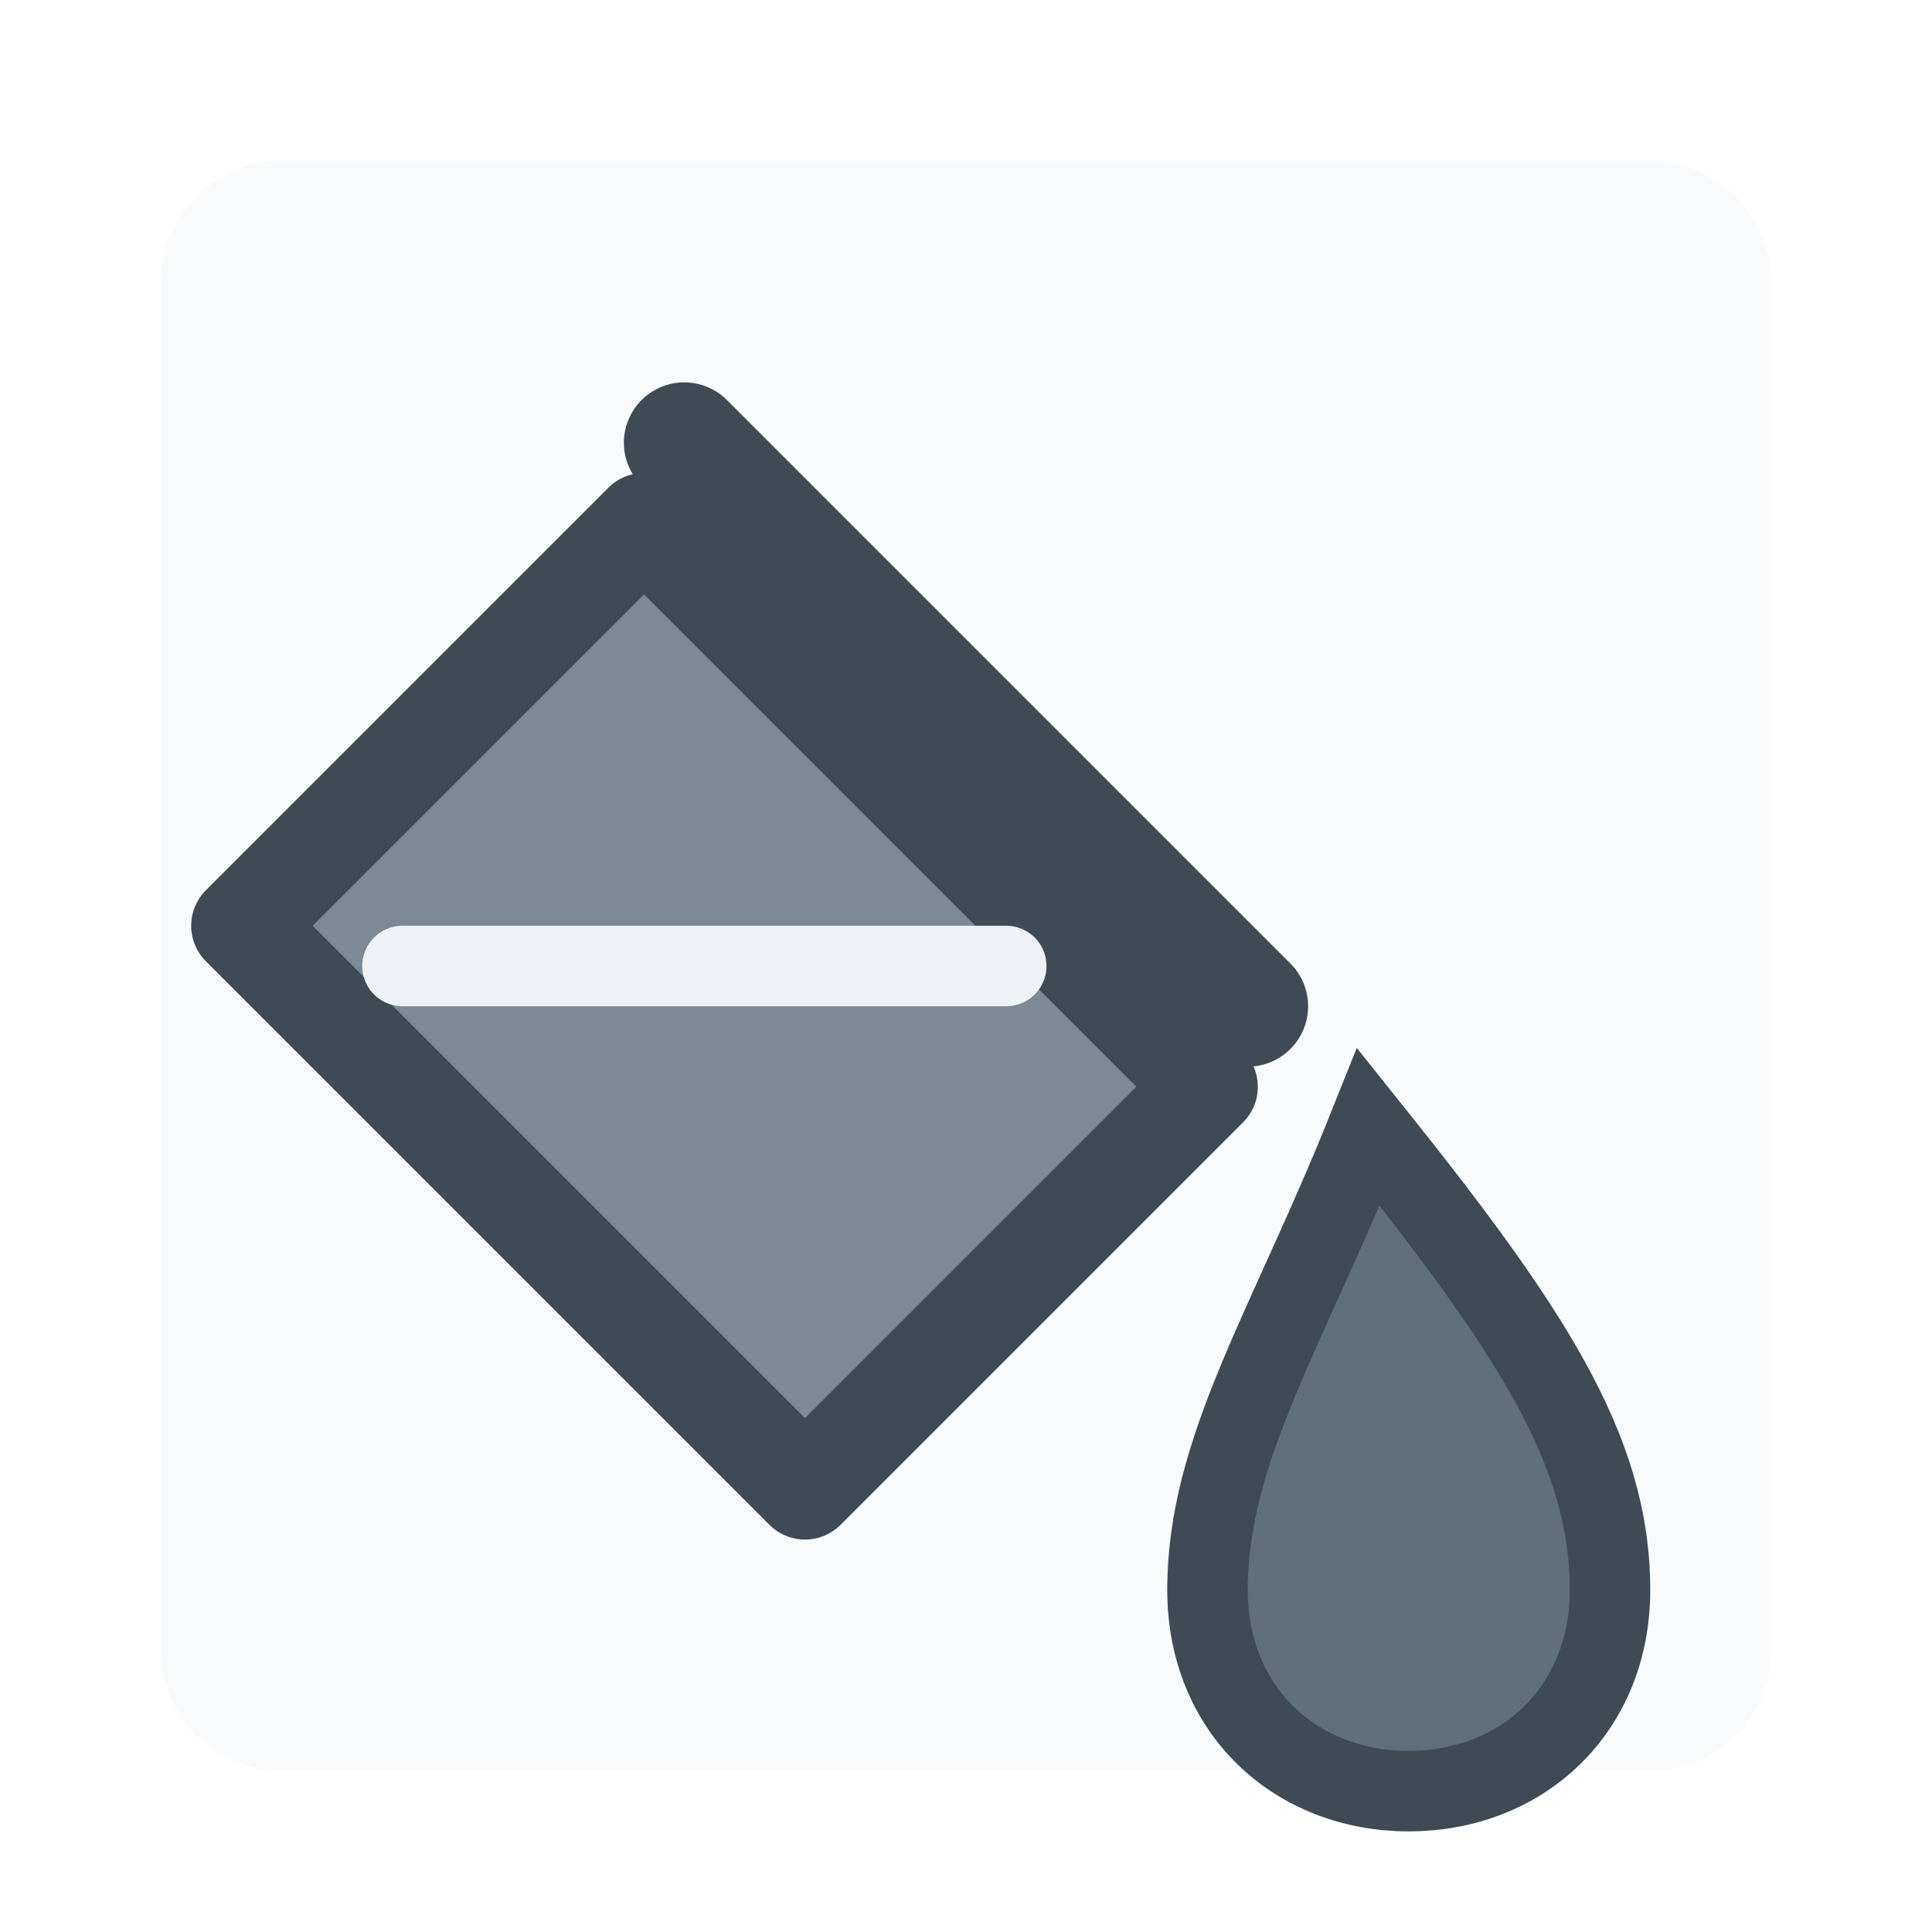
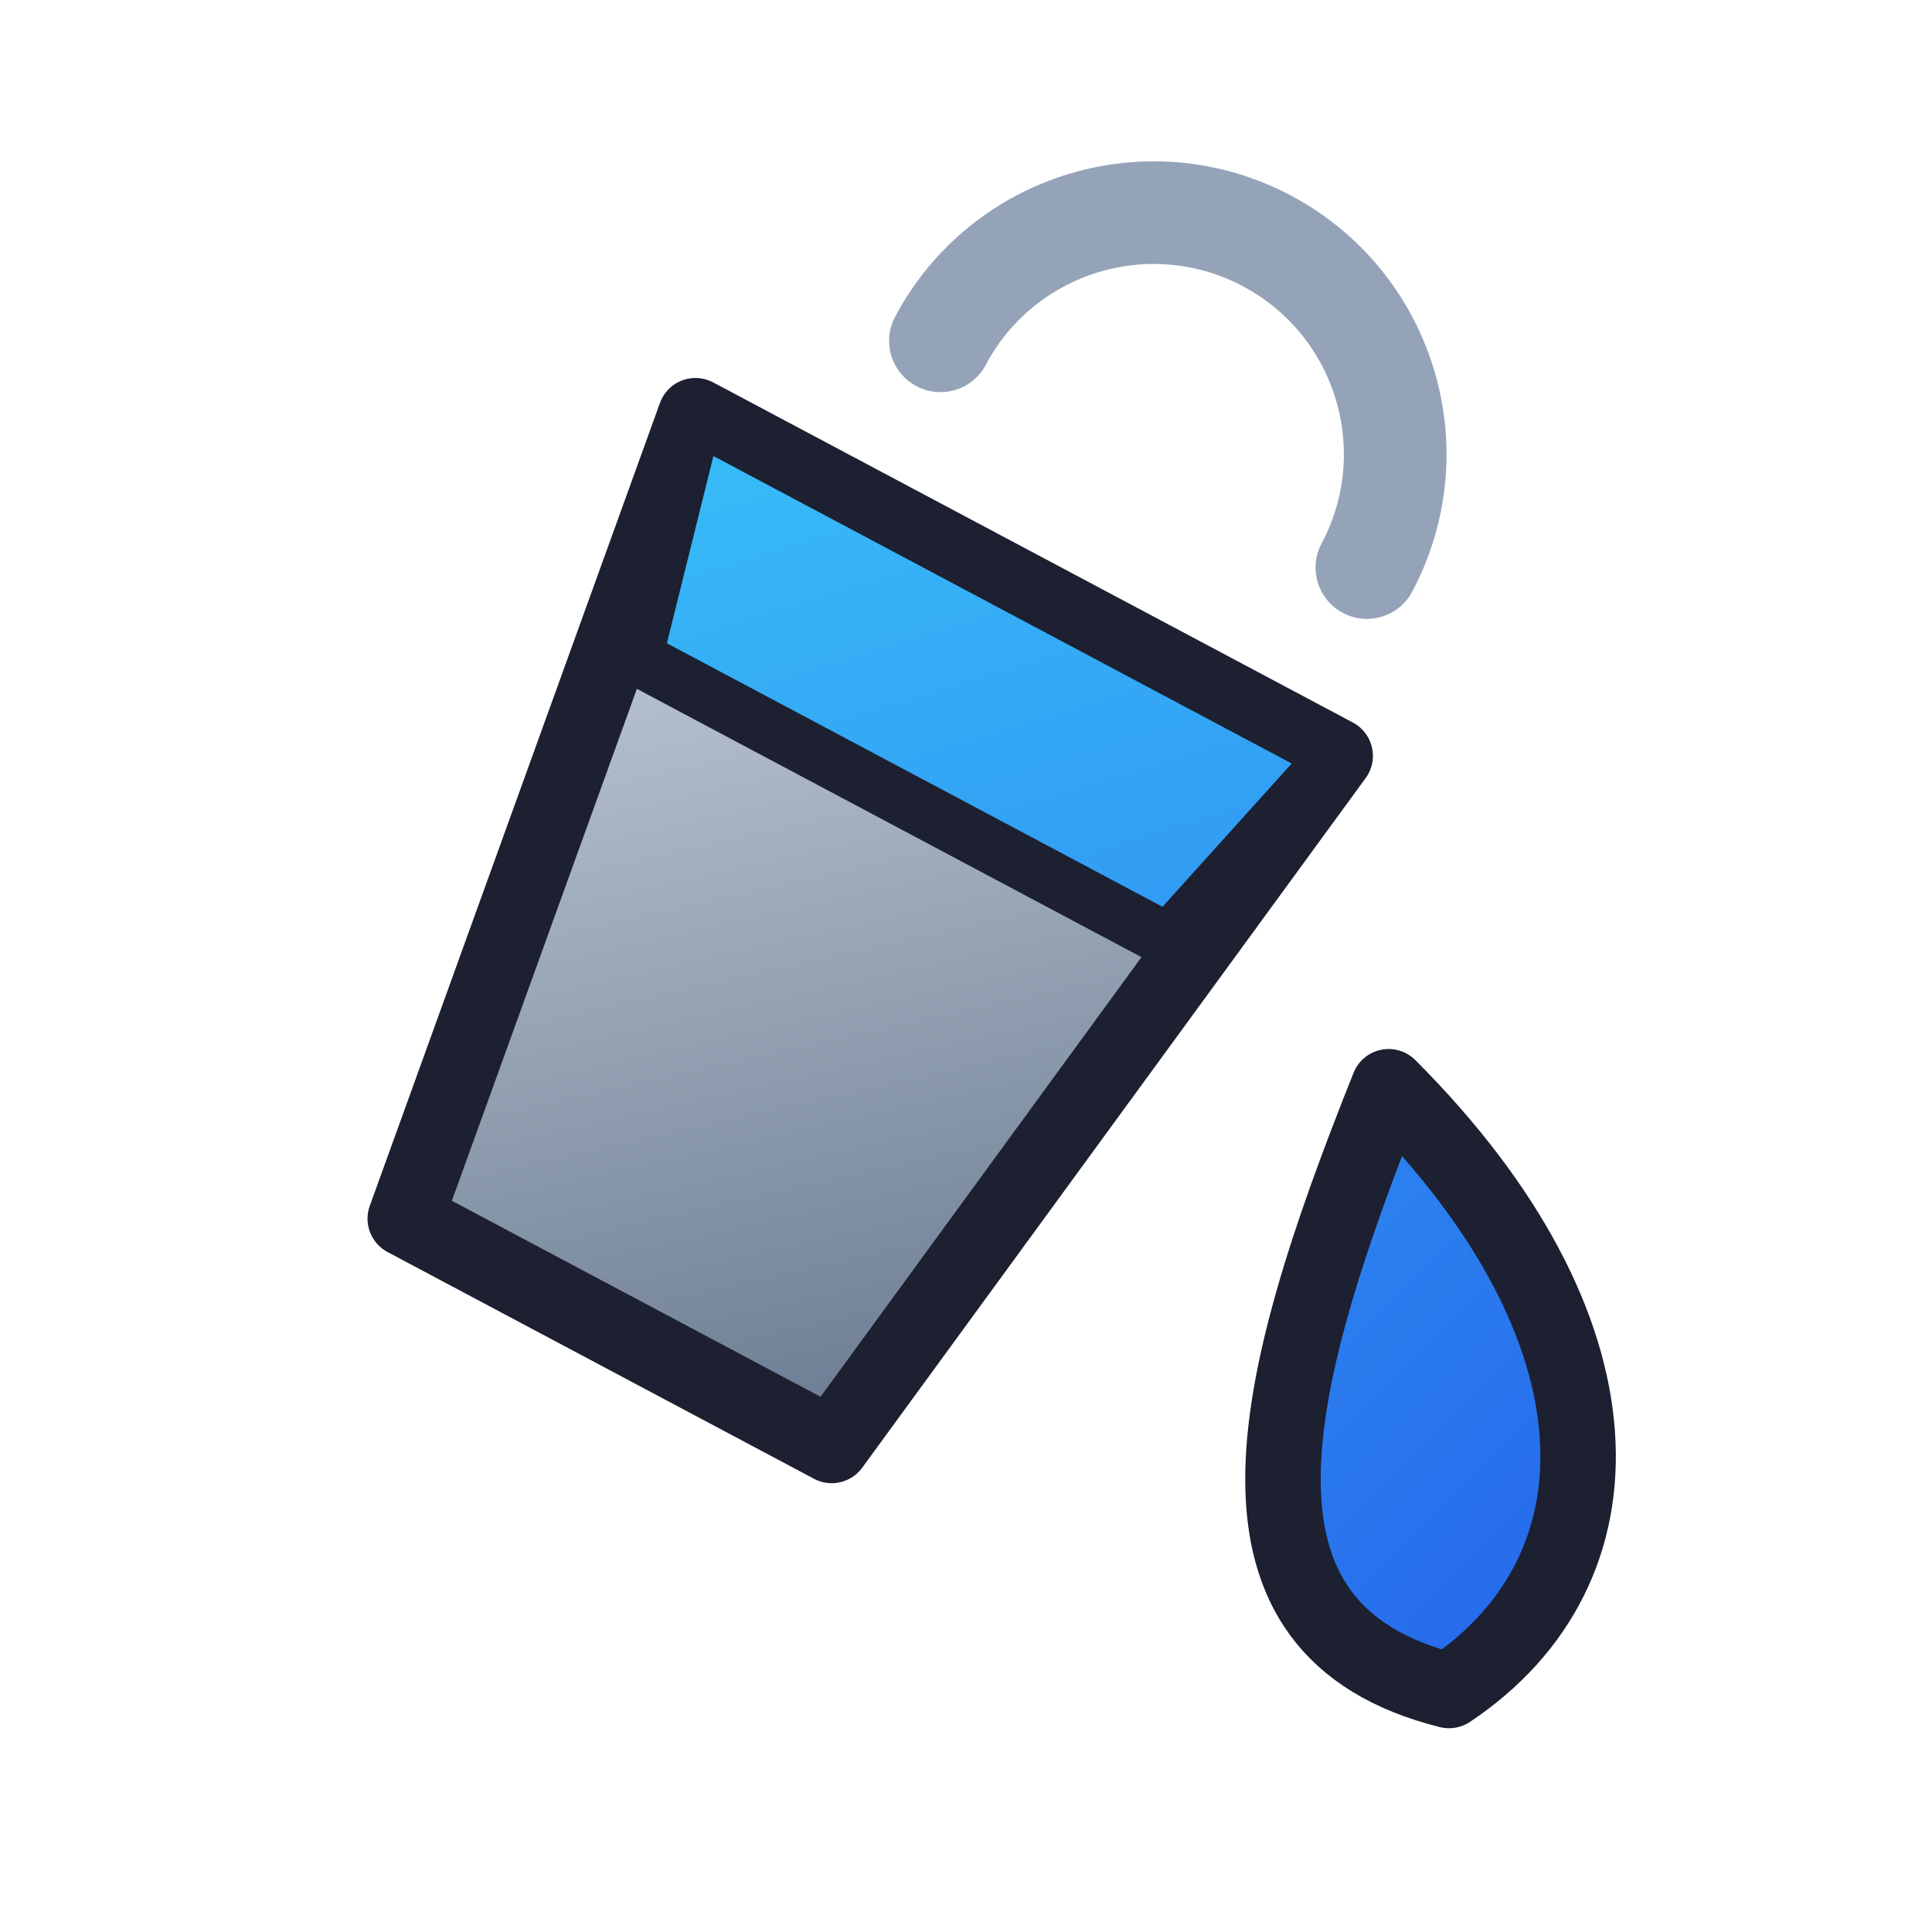
- <svg xmlns="http://www.w3.org/2000/svg" viewBox="0 0 48 48">
-   <rect x="4" y="4" width="40" height="40" rx="3" fill="#f8fafc" />
-   <path d="M16 13 30 27 20 37 6 23Z" fill="#7c8a95" stroke="#3f4a54" stroke-width="2.5" stroke-linejoin="round" />
-   <path d="M17 11 31 25" fill="none" stroke="#3f4a54" stroke-width="3" stroke-linecap="round" />
-   <path d="M10 24H25" fill="none" stroke="#eef2f7" stroke-width="2" stroke-linecap="round" />
-   <path d="M34 28C38 33 40 36 40 39.5 40 42.5 37.8 44.5 35 44.5S30 42.5 30 39.5C30 36 32 33 34 28Z" fill="#5f6f7b" stroke="#3f4a54" stroke-width="2" />
+ <svg xmlns="http://www.w3.org/2000/svg" viewBox="0 0 64 64" width="64" height="64">
+   <defs>
+     <linearGradient id="fill-body" x1="16" y1="18" x2="40" y2="46" gradientUnits="userSpaceOnUse">
+       <stop offset="0" stop-color="#cbd5e1" />
+       <stop offset="1" stop-color="#64748b" />
+     </linearGradient>
+     <linearGradient id="fill-paint" x1="16" y1="18" x2="54" y2="56" gradientUnits="userSpaceOnUse">
+       <stop offset="0" stop-color="#38bdf8" />
+       <stop offset="1" stop-color="#2563eb" />
+     </linearGradient>
+   </defs>
+   <g transform="rotate(28 28 30)">
+     <path d="M22 12 A8 8 0 0 1 38 12" fill="none" stroke="#94a3b8" stroke-width="3.4" stroke-linecap="round" />
+     <path d="M16 18 H40 L36 46 H20 Z" fill="url(#fill-body)" stroke="#1c2030" stroke-width="2.5" stroke-linejoin="round" stroke-linecap="round" />
+     <path d="M16 18 H40 L38 26 H18 Z" fill="url(#fill-paint)" stroke="#1c2030" stroke-width="1.8" stroke-linejoin="round" stroke-linecap="round" />
+   </g>
+   <path d="M46 36 C54 44 54 52 48 56 C40 54 42 46 46 36 Z" fill="url(#fill-paint)" stroke="#1c2030" stroke-width="2.5" stroke-linejoin="round" stroke-linecap="round" />
</svg>
